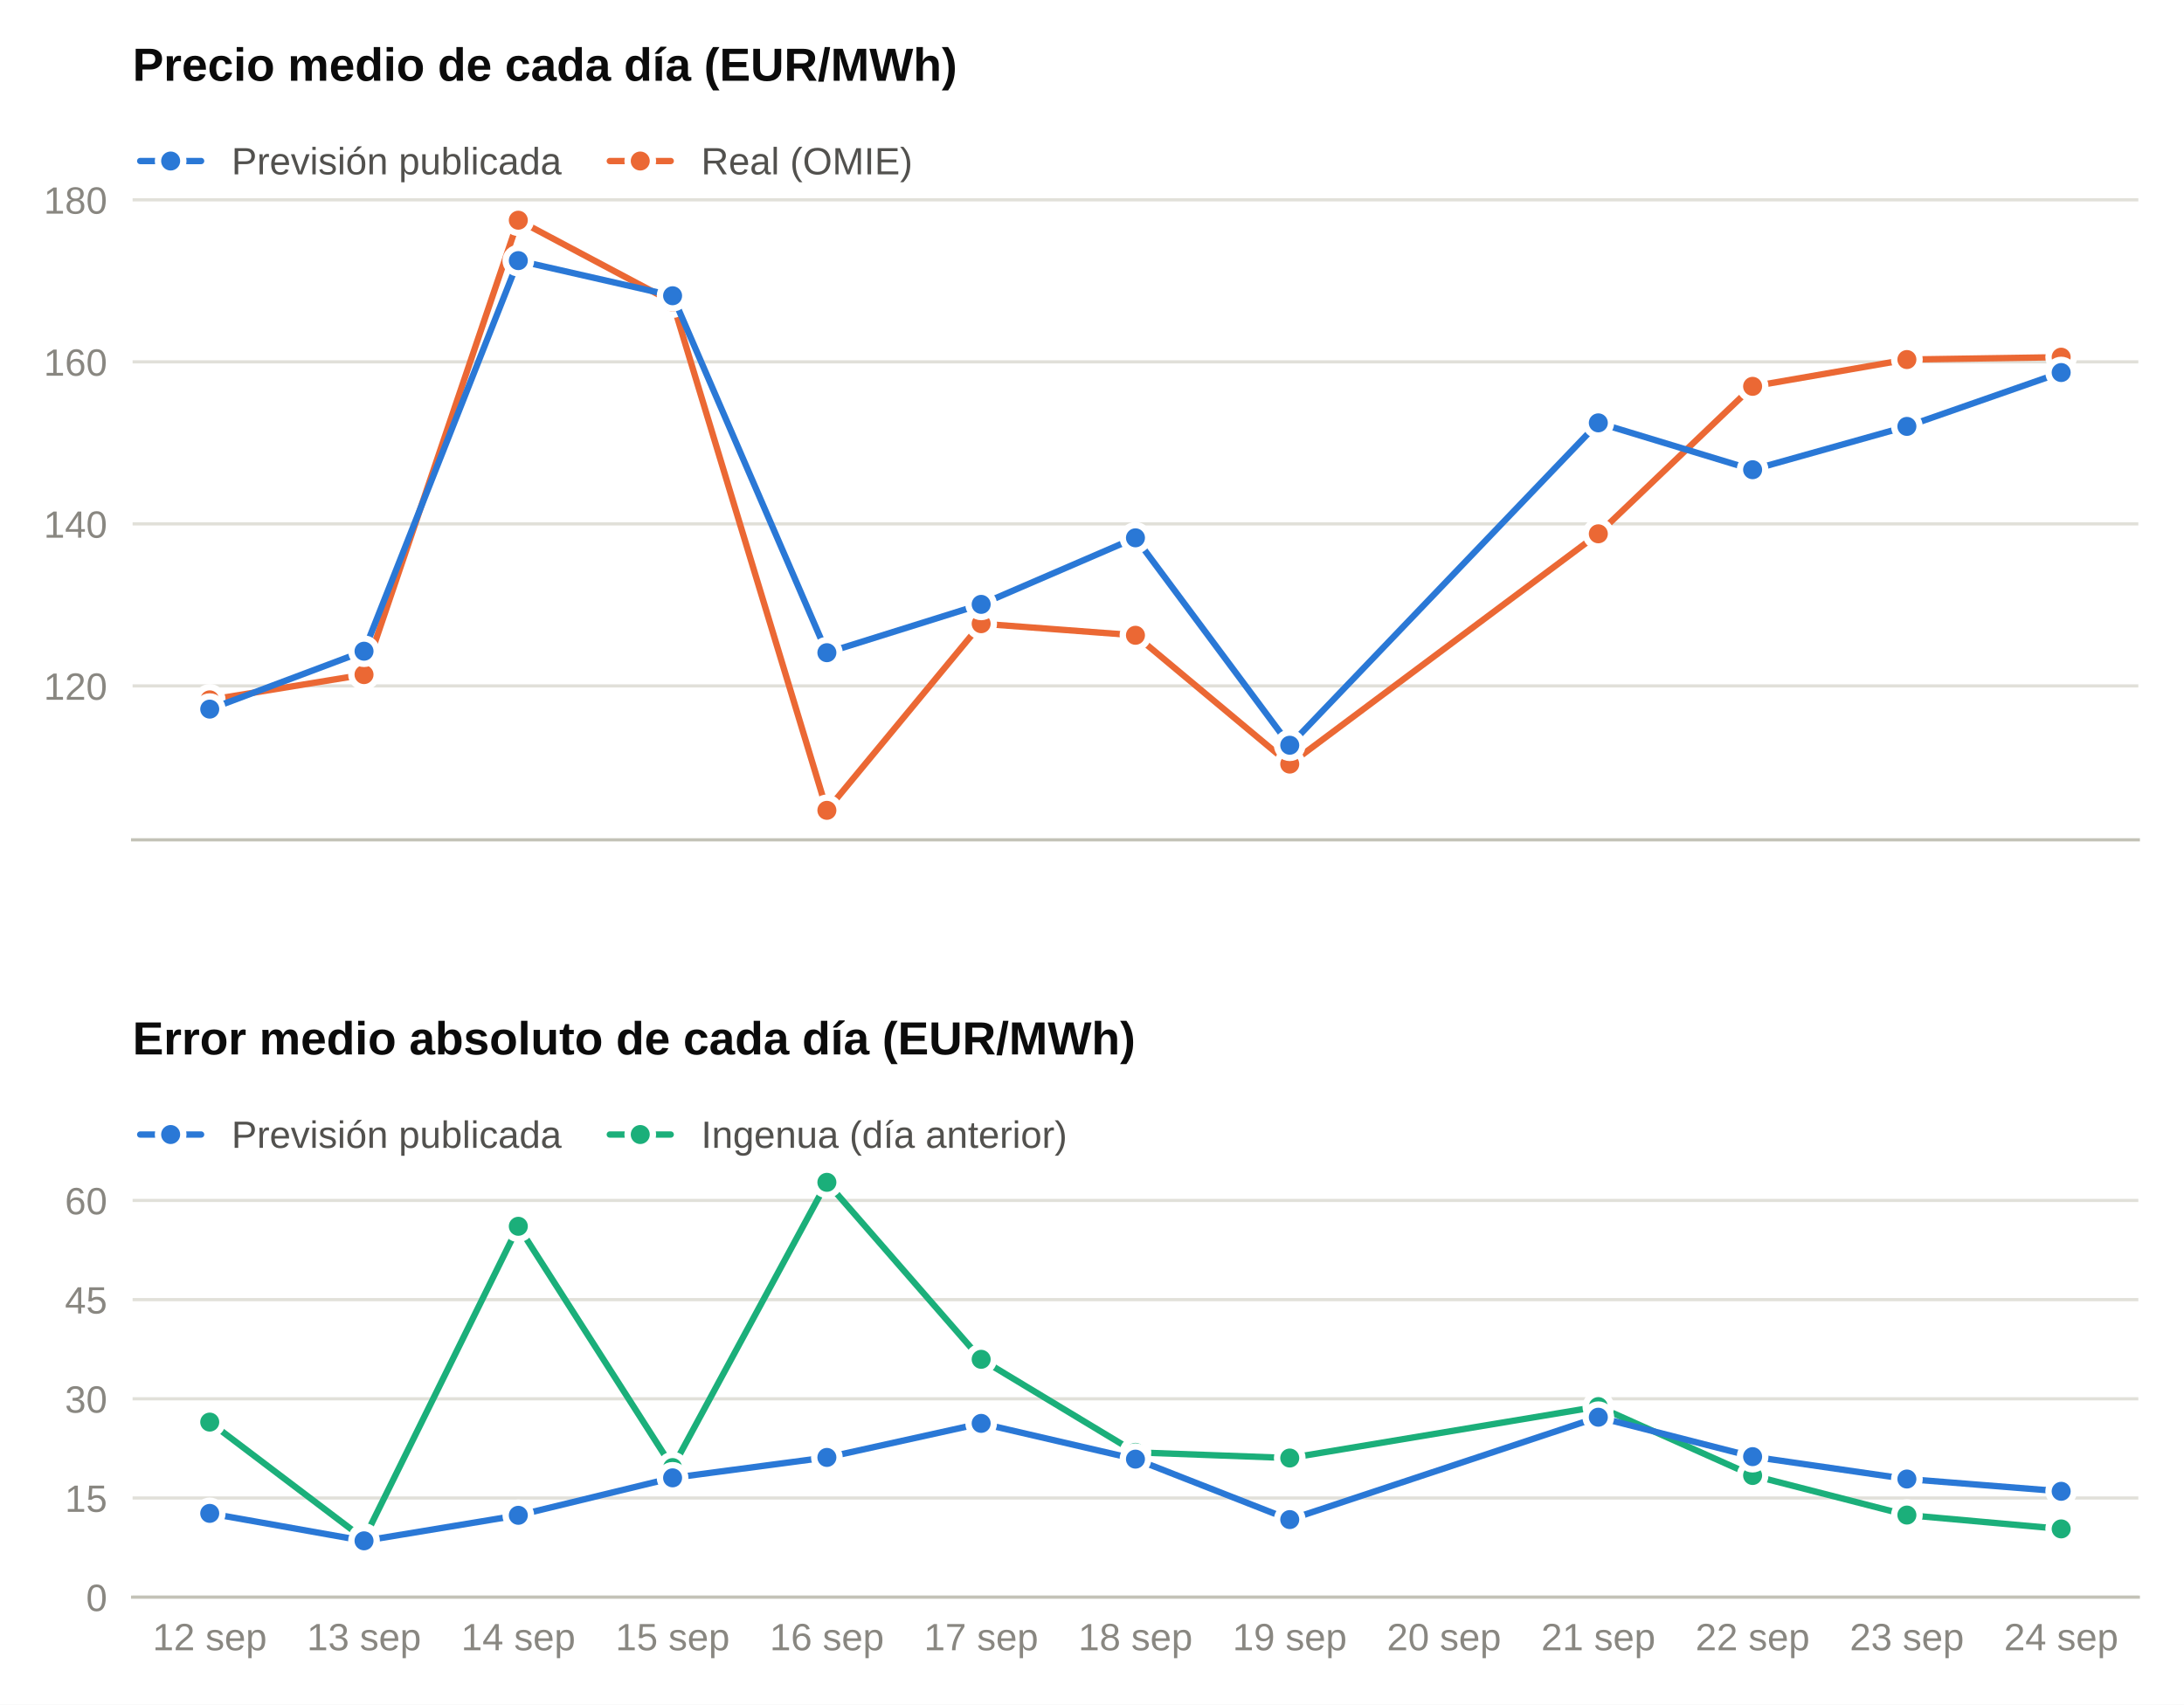
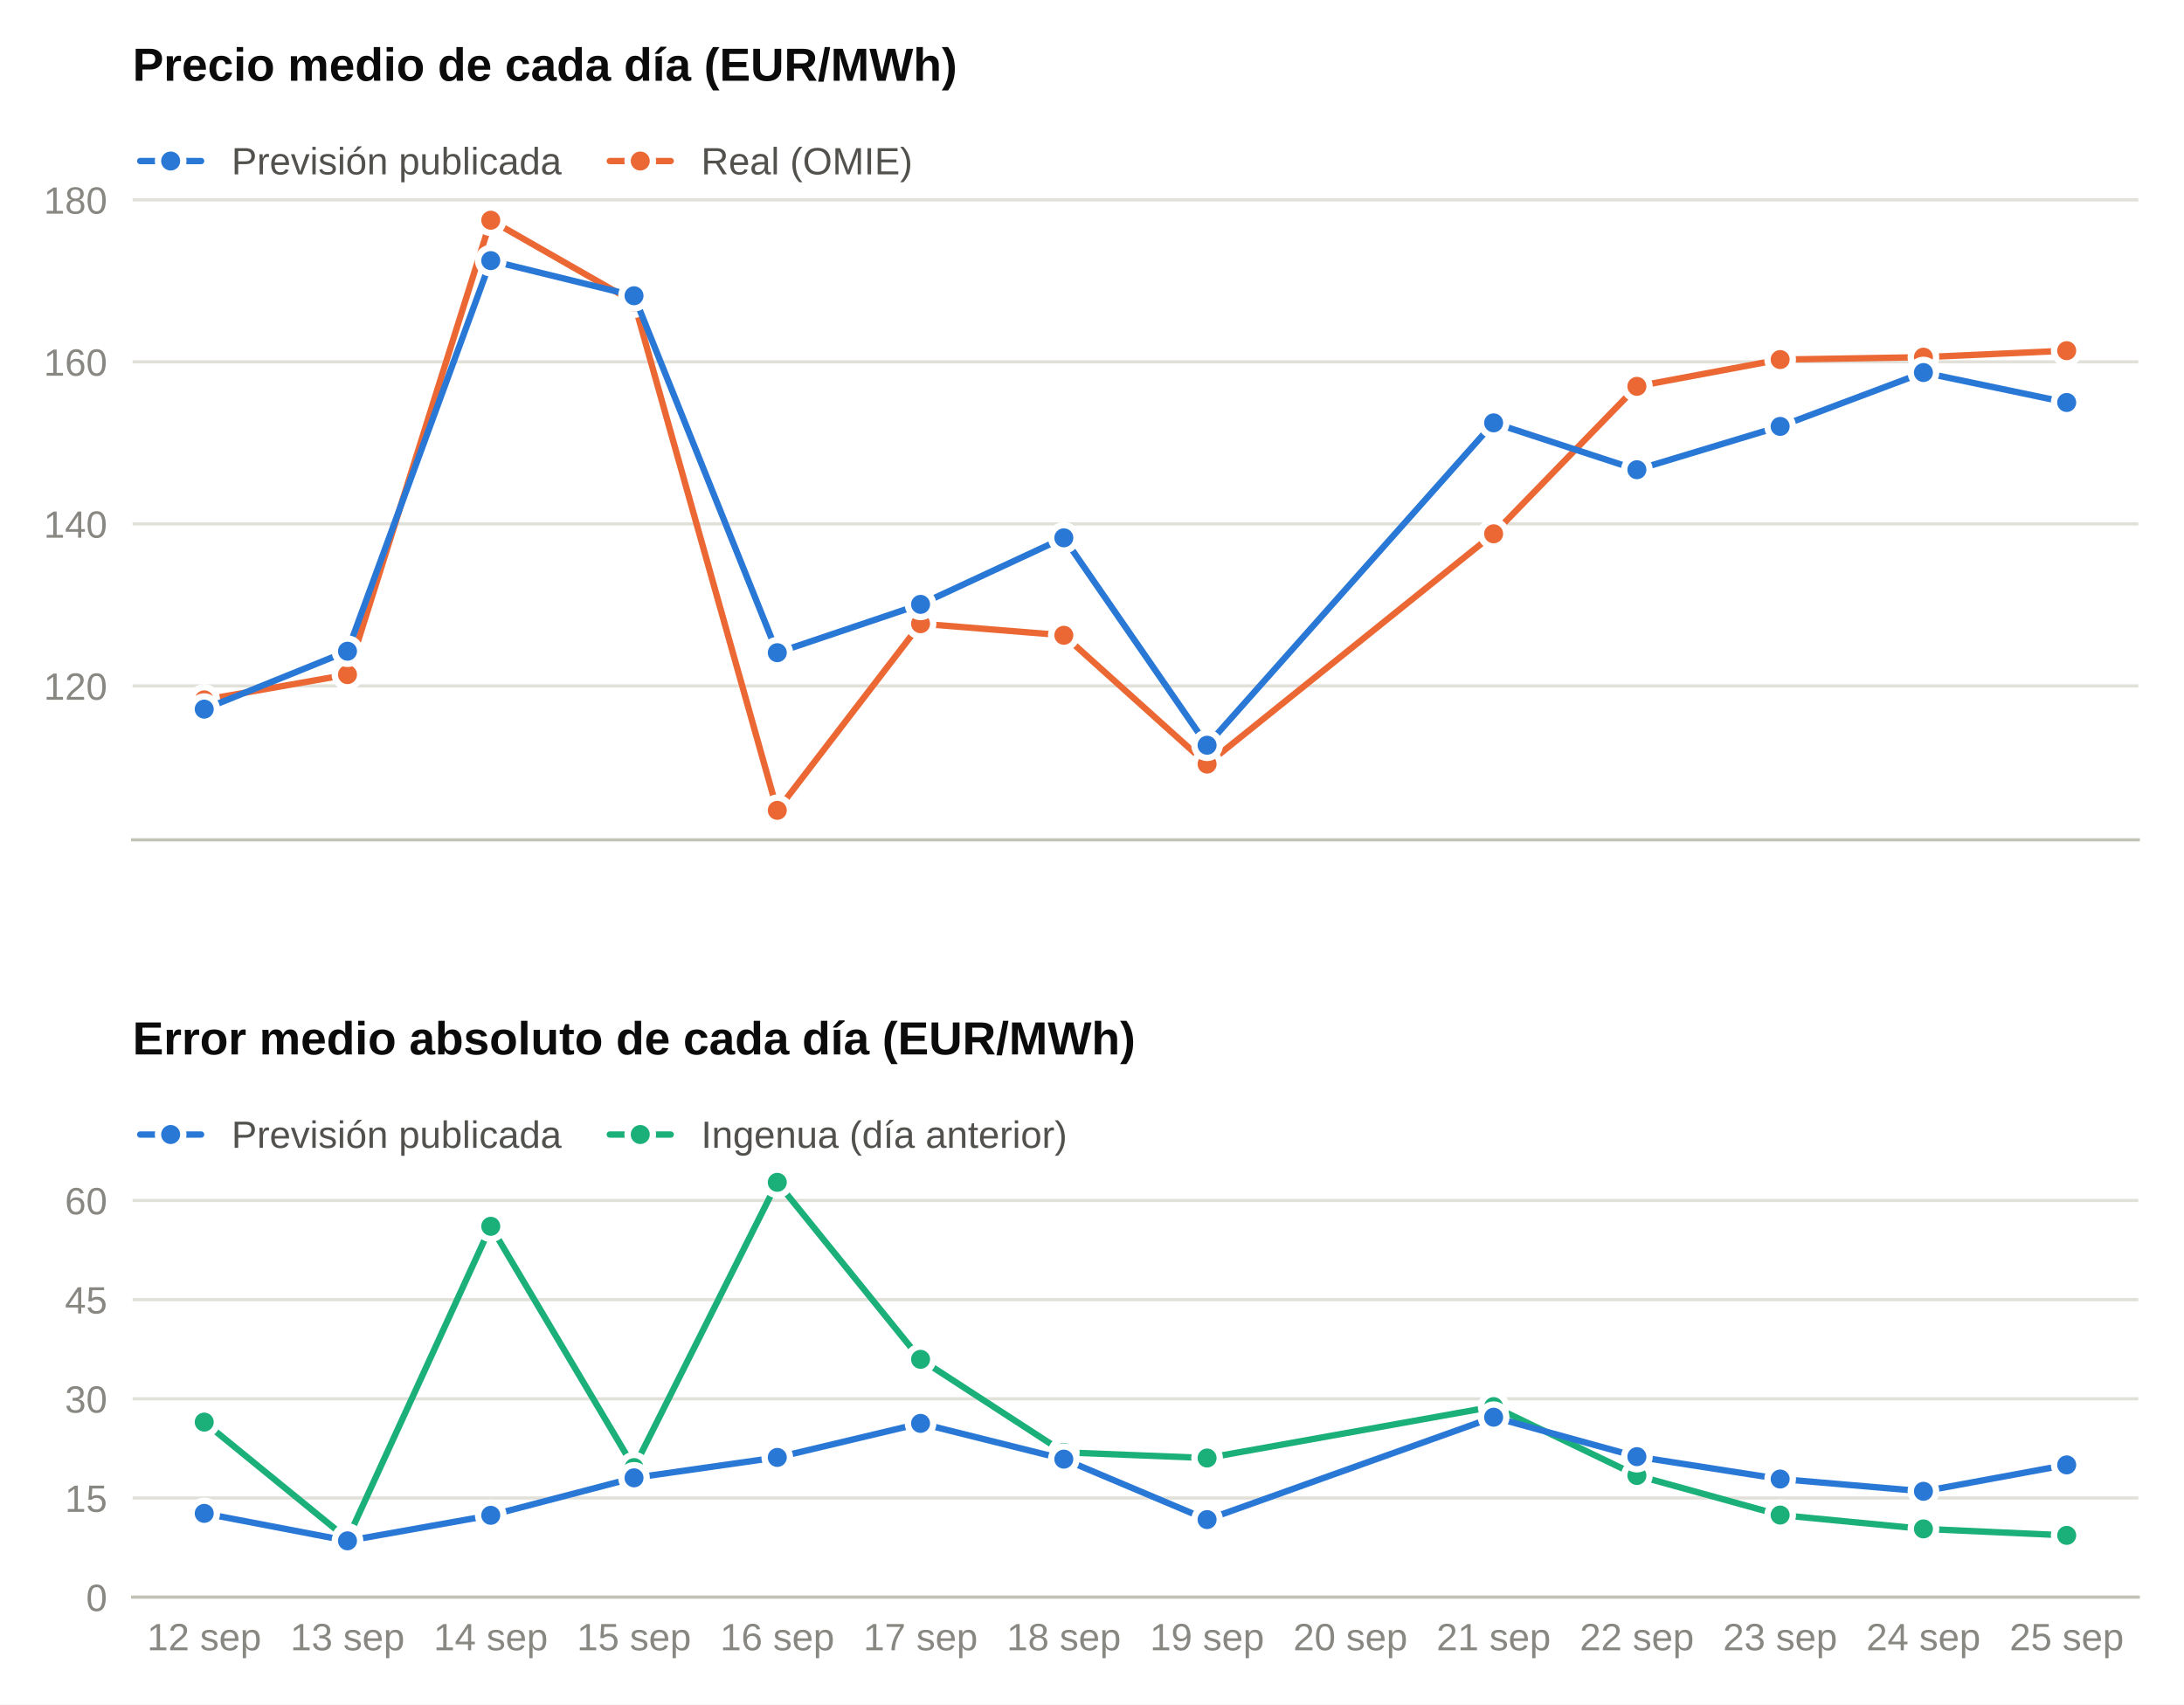
<svg xmlns="http://www.w3.org/2000/svg" xmlns:xlink="http://www.w3.org/1999/xlink" width="516.455pt" height="403.166pt" viewBox="0 0 516.455 403.166" version="1.1">
  <defs>
    <style type="text/css">*{stroke-linejoin: round; stroke-linecap: butt}</style>
  </defs>
  <g id="figure_1">
    <g id="patch_1">
      <path d="M 0 403.166  L 516.455 403.166  L 516.455 0  L 0 0  z " style="fill: #ffffff" />
    </g>
    <g id="axes_1">
      <g id="patch_2">
        <path d="M 31.355 198.629  L 505.655 198.629  L 505.655 45.103  L 31.355 45.103  z " style="fill: #ffffff" />
      </g>
      <g id="matplotlib.axis_1">
        <g id="xtick_1">
          <g id="line2d_1" />
        </g>
        <g id="xtick_2">
          <g id="line2d_2" />
        </g>
        <g id="xtick_3">
          <g id="line2d_3" />
        </g>
        <g id="xtick_4">
          <g id="line2d_4" />
        </g>
        <g id="xtick_5">
          <g id="line2d_5" />
        </g>
        <g id="xtick_6">
          <g id="line2d_6" />
        </g>
        <g id="xtick_7">
          <g id="line2d_7" />
        </g>
        <g id="xtick_8">
          <g id="line2d_8" />
        </g>
        <g id="xtick_9">
          <g id="line2d_9" />
        </g>
        <g id="xtick_10">
          <g id="line2d_10" />
        </g>
        <g id="xtick_11">
          <g id="line2d_11" />
        </g>
        <g id="xtick_12">
          <g id="line2d_12" />
        </g>
        <g id="xtick_13">
          <g id="line2d_13" />
        </g>
+         <g id="xtick_14">
+           <g id="line2d_14" />
+         </g>
      </g>
      <g id="matplotlib.axis_2">
        <g id="ytick_1">
-           <g id="line2d_14">
+           <g id="line2d_15">
            <path d="M 31.355 162.22  L 505.655 162.22  " clip-path="url(#pcca6787718)" style="fill: none; stroke: #e1e0d9; stroke-width: 0.75; stroke-linecap: square" />
          </g>
-           <g id="line2d_15" />
+           <g id="line2d_16" />
          <g id="text_1">
            <text style="font-size: 9px; font-family: 'Segoe UI', 'Helvetica Neue', 'Arial', 'DejaVu Sans', sans-serif; text-anchor: end; fill: #898781" x="25.355" y="165.496" transform="rotate(-0 25.35469 165.4962)">120</text>
          </g>
        </g>
        <g id="ytick_2">
-           <g id="line2d_16">
+           <g id="line2d_17">
            <path d="M 31.355 123.899  L 505.655 123.899  " clip-path="url(#pcca6787718)" style="fill: none; stroke: #e1e0d9; stroke-width: 0.75; stroke-linecap: square" />
          </g>
-           <g id="line2d_17" />
+           <g id="line2d_18" />
          <g id="text_2">
            <text style="font-size: 9px; font-family: 'Segoe UI', 'Helvetica Neue', 'Arial', 'DejaVu Sans', sans-serif; text-anchor: end; fill: #898781" x="25.355" y="127.176" transform="rotate(-0 25.35469 127.1756)">140</text>
          </g>
        </g>
        <g id="ytick_3">
-           <g id="line2d_18">
+           <g id="line2d_19">
            <path d="M 31.355 85.579  L 505.655 85.579  " clip-path="url(#pcca6787718)" style="fill: none; stroke: #e1e0d9; stroke-width: 0.75; stroke-linecap: square" />
          </g>
-           <g id="line2d_19" />
+           <g id="line2d_20" />
          <g id="text_3">
            <text style="font-size: 9px; font-family: 'Segoe UI', 'Helvetica Neue', 'Arial', 'DejaVu Sans', sans-serif; text-anchor: end; fill: #898781" x="25.355" y="88.855" transform="rotate(-0 25.35469 88.85491)">160</text>
          </g>
        </g>
        <g id="ytick_4">
-           <g id="line2d_20">
+           <g id="line2d_21">
            <path d="M 31.355 47.258  L 505.655 47.258  " clip-path="url(#pcca6787718)" style="fill: none; stroke: #e1e0d9; stroke-width: 0.75; stroke-linecap: square" />
          </g>
-           <g id="line2d_21" />
+           <g id="line2d_22" />
          <g id="text_4">
            <text style="font-size: 9px; font-family: 'Segoe UI', 'Helvetica Neue', 'Arial', 'DejaVu Sans', sans-serif; text-anchor: end; fill: #898781" x="25.355" y="50.534" transform="rotate(-0 25.35469 50.53425)">180</text>
          </g>
        </g>
      </g>
-       <g id="line2d_22">
-         <path d="M 49.597 165.52  L 86.082 159.552  L 122.566 52.082  L 159.051 71.443  L 195.535 191.651  L 232.02 147.512  L 268.505 150.251  L 304.989 180.716  L 377.959 126.25  L 414.443 91.373  L 450.928 85.035  L 487.412 84.476  " clip-path="url(#pcca6787718)" style="fill: none; stroke: #eb6834; stroke-width: 1.5; stroke-linecap: round" />
+       <g id="line2d_23">
+         <path d="M 48.294 165.52  L 82.173 159.552  L 116.051 52.082  L 149.93 71.443  L 183.808 191.651  L 217.687 147.512  L 251.565 150.251  L 285.444 180.716  L 353.201 126.25  L 387.08 91.373  L 420.958 85.035  L 454.837 84.476  L 488.715 82.939  " clip-path="url(#pcca6787718)" style="fill: none; stroke: #eb6834; stroke-width: 1.5; stroke-linecap: round" />
        <defs>
          <path id="m348eba89e2" d="M 0 3  C 0.796 3 1.559 2.684 2.121 2.121  C 2.684 1.559 3 0.796 3 0  C 3 -0.796 2.684 -1.559 2.121 -2.121  C 1.559 -2.684 0.796 -3 0 -3  C -0.796 -3 -1.559 -2.684 -2.121 -2.121  C -2.684 -1.559 -3 -0.796 -3 0  C -3 0.796 -2.684 1.559 -2.121 2.121  C -1.559 2.684 -0.796 3 0 3  z " style="stroke: #ffffff; stroke-width: 1.5" />
        </defs>
        <g clip-path="url(#pcca6787718)">
-           <use xlink:href="#m348eba89e2" x="49.597" y="165.52" style="fill: #eb6834; stroke: #ffffff; stroke-width: 1.5" />
-           <use xlink:href="#m348eba89e2" x="86.082" y="159.552" style="fill: #eb6834; stroke: #ffffff; stroke-width: 1.5" />
-           <use xlink:href="#m348eba89e2" x="122.566" y="52.082" style="fill: #eb6834; stroke: #ffffff; stroke-width: 1.5" />
-           <use xlink:href="#m348eba89e2" x="159.051" y="71.443" style="fill: #eb6834; stroke: #ffffff; stroke-width: 1.5" />
-           <use xlink:href="#m348eba89e2" x="195.535" y="191.651" style="fill: #eb6834; stroke: #ffffff; stroke-width: 1.5" />
-           <use xlink:href="#m348eba89e2" x="232.02" y="147.512" style="fill: #eb6834; stroke: #ffffff; stroke-width: 1.5" />
-           <use xlink:href="#m348eba89e2" x="268.505" y="150.251" style="fill: #eb6834; stroke: #ffffff; stroke-width: 1.5" />
-           <use xlink:href="#m348eba89e2" x="304.989" y="180.716" style="fill: #eb6834; stroke: #ffffff; stroke-width: 1.5" />
-           <use xlink:href="#m348eba89e2" x="377.959" y="126.25" style="fill: #eb6834; stroke: #ffffff; stroke-width: 1.5" />
-           <use xlink:href="#m348eba89e2" x="414.443" y="91.373" style="fill: #eb6834; stroke: #ffffff; stroke-width: 1.5" />
-           <use xlink:href="#m348eba89e2" x="450.928" y="85.035" style="fill: #eb6834; stroke: #ffffff; stroke-width: 1.5" />
-           <use xlink:href="#m348eba89e2" x="487.412" y="84.476" style="fill: #eb6834; stroke: #ffffff; stroke-width: 1.5" />
+           <use xlink:href="#m348eba89e2" x="48.294" y="165.52" style="fill: #eb6834; stroke: #ffffff; stroke-width: 1.5" />
+           <use xlink:href="#m348eba89e2" x="82.173" y="159.552" style="fill: #eb6834; stroke: #ffffff; stroke-width: 1.5" />
+           <use xlink:href="#m348eba89e2" x="116.051" y="52.082" style="fill: #eb6834; stroke: #ffffff; stroke-width: 1.5" />
+           <use xlink:href="#m348eba89e2" x="149.93" y="71.443" style="fill: #eb6834; stroke: #ffffff; stroke-width: 1.5" />
+           <use xlink:href="#m348eba89e2" x="183.808" y="191.651" style="fill: #eb6834; stroke: #ffffff; stroke-width: 1.5" />
+           <use xlink:href="#m348eba89e2" x="217.687" y="147.512" style="fill: #eb6834; stroke: #ffffff; stroke-width: 1.5" />
+           <use xlink:href="#m348eba89e2" x="251.565" y="150.251" style="fill: #eb6834; stroke: #ffffff; stroke-width: 1.5" />
+           <use xlink:href="#m348eba89e2" x="285.444" y="180.716" style="fill: #eb6834; stroke: #ffffff; stroke-width: 1.5" />
+           <use xlink:href="#m348eba89e2" x="353.201" y="126.25" style="fill: #eb6834; stroke: #ffffff; stroke-width: 1.5" />
+           <use xlink:href="#m348eba89e2" x="387.08" y="91.373" style="fill: #eb6834; stroke: #ffffff; stroke-width: 1.5" />
+           <use xlink:href="#m348eba89e2" x="420.958" y="85.035" style="fill: #eb6834; stroke: #ffffff; stroke-width: 1.5" />
+           <use xlink:href="#m348eba89e2" x="454.837" y="84.476" style="fill: #eb6834; stroke: #ffffff; stroke-width: 1.5" />
+           <use xlink:href="#m348eba89e2" x="488.715" y="82.939" style="fill: #eb6834; stroke: #ffffff; stroke-width: 1.5" />
        </g>
      </g>
      <g id="patch_3">
        <path d="M 31.355 198.629  L 505.655 198.629  " style="fill: none; stroke: #c3c2b7; stroke-width: 0.75; stroke-linejoin: miter; stroke-linecap: square" />
      </g>
-       <g id="line2d_23">
-         <path d="M 49.597 167.715  L 86.082 154.018  L 122.566 61.638  L 159.051 69.946  L 195.535 154.368  L 232.02 142.94  L 268.505 127.2  L 304.989 176.254  L 377.959 100.008  L 414.443 111.093  L 450.928 100.847  L 487.412 88.108  " clip-path="url(#pcca6787718)" style="fill: none; stroke: #2a78d6; stroke-width: 1.5; stroke-linecap: round" />
+       <g id="line2d_24">
+         <path d="M 48.294 167.715  L 82.173 154.018  L 116.051 61.638  L 149.93 69.946  L 183.808 154.368  L 217.687 142.94  L 251.565 127.2  L 285.444 176.254  L 353.201 100.008  L 387.08 111.093  L 420.958 100.847  L 454.837 88.108  L 488.715 95.195  " clip-path="url(#pcca6787718)" style="fill: none; stroke: #2a78d6; stroke-width: 1.5; stroke-linecap: round" />
        <defs>
          <path id="m79700483b9" d="M 0 3  C 0.796 3 1.559 2.684 2.121 2.121  C 2.684 1.559 3 0.796 3 0  C 3 -0.796 2.684 -1.559 2.121 -2.121  C 1.559 -2.684 0.796 -3 0 -3  C -0.796 -3 -1.559 -2.684 -2.121 -2.121  C -2.684 -1.559 -3 -0.796 -3 0  C -3 0.796 -2.684 1.559 -2.121 2.121  C -1.559 2.684 -0.796 3 0 3  z " style="stroke: #ffffff; stroke-width: 1.5" />
        </defs>
        <g clip-path="url(#pcca6787718)">
-           <use xlink:href="#m79700483b9" x="49.597" y="167.715" style="fill: #2a78d6; stroke: #ffffff; stroke-width: 1.5" />
-           <use xlink:href="#m79700483b9" x="86.082" y="154.018" style="fill: #2a78d6; stroke: #ffffff; stroke-width: 1.5" />
-           <use xlink:href="#m79700483b9" x="122.566" y="61.638" style="fill: #2a78d6; stroke: #ffffff; stroke-width: 1.5" />
-           <use xlink:href="#m79700483b9" x="159.051" y="69.946" style="fill: #2a78d6; stroke: #ffffff; stroke-width: 1.5" />
-           <use xlink:href="#m79700483b9" x="195.535" y="154.368" style="fill: #2a78d6; stroke: #ffffff; stroke-width: 1.5" />
-           <use xlink:href="#m79700483b9" x="232.02" y="142.94" style="fill: #2a78d6; stroke: #ffffff; stroke-width: 1.5" />
-           <use xlink:href="#m79700483b9" x="268.505" y="127.2" style="fill: #2a78d6; stroke: #ffffff; stroke-width: 1.5" />
-           <use xlink:href="#m79700483b9" x="304.989" y="176.254" style="fill: #2a78d6; stroke: #ffffff; stroke-width: 1.5" />
-           <use xlink:href="#m79700483b9" x="377.959" y="100.008" style="fill: #2a78d6; stroke: #ffffff; stroke-width: 1.5" />
-           <use xlink:href="#m79700483b9" x="414.443" y="111.093" style="fill: #2a78d6; stroke: #ffffff; stroke-width: 1.5" />
-           <use xlink:href="#m79700483b9" x="450.928" y="100.847" style="fill: #2a78d6; stroke: #ffffff; stroke-width: 1.5" />
-           <use xlink:href="#m79700483b9" x="487.412" y="88.108" style="fill: #2a78d6; stroke: #ffffff; stroke-width: 1.5" />
+           <use xlink:href="#m79700483b9" x="48.294" y="167.715" style="fill: #2a78d6; stroke: #ffffff; stroke-width: 1.5" />
+           <use xlink:href="#m79700483b9" x="82.173" y="154.018" style="fill: #2a78d6; stroke: #ffffff; stroke-width: 1.5" />
+           <use xlink:href="#m79700483b9" x="116.051" y="61.638" style="fill: #2a78d6; stroke: #ffffff; stroke-width: 1.5" />
+           <use xlink:href="#m79700483b9" x="149.93" y="69.946" style="fill: #2a78d6; stroke: #ffffff; stroke-width: 1.5" />
+           <use xlink:href="#m79700483b9" x="183.808" y="154.368" style="fill: #2a78d6; stroke: #ffffff; stroke-width: 1.5" />
+           <use xlink:href="#m79700483b9" x="217.687" y="142.94" style="fill: #2a78d6; stroke: #ffffff; stroke-width: 1.5" />
+           <use xlink:href="#m79700483b9" x="251.565" y="127.2" style="fill: #2a78d6; stroke: #ffffff; stroke-width: 1.5" />
+           <use xlink:href="#m79700483b9" x="285.444" y="176.254" style="fill: #2a78d6; stroke: #ffffff; stroke-width: 1.5" />
+           <use xlink:href="#m79700483b9" x="353.201" y="100.008" style="fill: #2a78d6; stroke: #ffffff; stroke-width: 1.5" />
+           <use xlink:href="#m79700483b9" x="387.08" y="111.093" style="fill: #2a78d6; stroke: #ffffff; stroke-width: 1.5" />
+           <use xlink:href="#m79700483b9" x="420.958" y="100.847" style="fill: #2a78d6; stroke: #ffffff; stroke-width: 1.5" />
+           <use xlink:href="#m79700483b9" x="454.837" y="88.108" style="fill: #2a78d6; stroke: #ffffff; stroke-width: 1.5" />
+           <use xlink:href="#m79700483b9" x="488.715" y="95.195" style="fill: #2a78d6; stroke: #ffffff; stroke-width: 1.5" />
        </g>
      </g>
      <g id="text_5">
        <text style="font-weight: 600; font-size: 11px; font-family: 'Segoe UI', 'Helvetica Neue', 'Arial', 'DejaVu Sans', sans-serif; text-anchor: start; fill: #0b0b0b" x="31.355" y="19.103" transform="rotate(-0 31.35469 19.10328)">Precio medio de cada día (EUR/MWh)</text>
      </g>
      <g id="legend_1">
-         <g id="line2d_24">
+         <g id="line2d_25">
          <path d="M 33.155 38.083  L 40.355 38.083  L 47.555 38.083  " style="fill: none; stroke: #2a78d6; stroke-width: 1.5; stroke-linecap: round" />
          <g>
            <use xlink:href="#m79700483b9" x="40.355" y="38.083" style="fill: #2a78d6; stroke: #ffffff; stroke-width: 1.5" />
          </g>
        </g>
        <g id="text_6">
          <text style="font-size: 9px; font-family: 'Segoe UI', 'Helvetica Neue', 'Arial', 'DejaVu Sans', sans-serif; text-anchor: start; fill: #52514e" x="54.755" y="41.233" transform="rotate(-0 54.75469 41.23328)">Previsión publicada</text>
        </g>
-         <g id="line2d_25">
+         <g id="line2d_26">
          <path d="M 144.203 38.083  L 151.403 38.083  L 158.603 38.083  " style="fill: none; stroke: #eb6834; stroke-width: 1.5; stroke-linecap: round" />
          <g>
            <use xlink:href="#m348eba89e2" x="151.403" y="38.083" style="fill: #eb6834; stroke: #ffffff; stroke-width: 1.5" />
          </g>
        </g>
        <g id="text_7">
          <text style="font-size: 9px; font-family: 'Segoe UI', 'Helvetica Neue', 'Arial', 'DejaVu Sans', sans-serif; text-anchor: start; fill: #52514e" x="165.803" y="41.233" transform="rotate(-0 165.8034 41.23328)">Real (OMIE)</text>
        </g>
      </g>
    </g>
    <g id="axes_2">
      <g id="patch_4">
        <path d="M 31.355 377.743  L 505.655 377.743  L 505.655 275.393  L 31.355 275.393  z " style="fill: #ffffff" />
      </g>
      <g id="matplotlib.axis_3">
-         <g id="xtick_14">
-           <g id="line2d_26" />
-           <g id="text_8">
-             <text style="font-size: 9px; font-family: 'Segoe UI', 'Helvetica Neue', 'Arial', 'DejaVu Sans', sans-serif; text-anchor: middle; fill: #898781" x="49.597" y="390.296" transform="rotate(-0 49.59699 390.2955)">12 sep</text>
-           </g>
-         </g>
        <g id="xtick_15">
          <g id="line2d_27" />
-           <g id="text_9">
-             <text style="font-size: 9px; font-family: 'Segoe UI', 'Helvetica Neue', 'Arial', 'DejaVu Sans', sans-serif; text-anchor: middle; fill: #898781" x="86.082" y="390.296" transform="rotate(-0 86.08161 390.2955)">13 sep</text>
+           <g id="text_8">
+             <text style="font-size: 9px; font-family: 'Segoe UI', 'Helvetica Neue', 'Arial', 'DejaVu Sans', sans-serif; text-anchor: middle; fill: #898781" x="48.294" y="390.296" transform="rotate(-0 48.29397 390.2955)">12 sep</text>
          </g>
        </g>
        <g id="xtick_16">
          <g id="line2d_28" />
-           <g id="text_10">
-             <text style="font-size: 9px; font-family: 'Segoe UI', 'Helvetica Neue', 'Arial', 'DejaVu Sans', sans-serif; text-anchor: middle; fill: #898781" x="122.566" y="390.296" transform="rotate(-0 122.5662 390.2955)">14 sep</text>
+           <g id="text_9">
+             <text style="font-size: 9px; font-family: 'Segoe UI', 'Helvetica Neue', 'Arial', 'DejaVu Sans', sans-serif; text-anchor: middle; fill: #898781" x="82.173" y="390.296" transform="rotate(-0 82.17254 390.2955)">13 sep</text>
          </g>
        </g>
        <g id="xtick_17">
          <g id="line2d_29" />
-           <g id="text_11">
-             <text style="font-size: 9px; font-family: 'Segoe UI', 'Helvetica Neue', 'Arial', 'DejaVu Sans', sans-serif; text-anchor: middle; fill: #898781" x="159.051" y="390.296" transform="rotate(-0 159.0508 390.2955)">15 sep</text>
+           <g id="text_10">
+             <text style="font-size: 9px; font-family: 'Segoe UI', 'Helvetica Neue', 'Arial', 'DejaVu Sans', sans-serif; text-anchor: middle; fill: #898781" x="116.051" y="390.296" transform="rotate(-0 116.0511 390.2955)">14 sep</text>
          </g>
        </g>
        <g id="xtick_18">
          <g id="line2d_30" />
-           <g id="text_12">
-             <text style="font-size: 9px; font-family: 'Segoe UI', 'Helvetica Neue', 'Arial', 'DejaVu Sans', sans-serif; text-anchor: middle; fill: #898781" x="195.535" y="390.296" transform="rotate(-0 195.5355 390.2955)">16 sep</text>
+           <g id="text_11">
+             <text style="font-size: 9px; font-family: 'Segoe UI', 'Helvetica Neue', 'Arial', 'DejaVu Sans', sans-serif; text-anchor: middle; fill: #898781" x="149.93" y="390.296" transform="rotate(-0 149.9297 390.2955)">15 sep</text>
          </g>
        </g>
        <g id="xtick_19">
          <g id="line2d_31" />
-           <g id="text_13">
-             <text style="font-size: 9px; font-family: 'Segoe UI', 'Helvetica Neue', 'Arial', 'DejaVu Sans', sans-serif; text-anchor: middle; fill: #898781" x="232.02" y="390.296" transform="rotate(-0 232.0201 390.2955)">17 sep</text>
+           <g id="text_12">
+             <text style="font-size: 9px; font-family: 'Segoe UI', 'Helvetica Neue', 'Arial', 'DejaVu Sans', sans-serif; text-anchor: middle; fill: #898781" x="183.808" y="390.296" transform="rotate(-0 183.8083 390.2955)">16 sep</text>
          </g>
        </g>
        <g id="xtick_20">
          <g id="line2d_32" />
-           <g id="text_14">
-             <text style="font-size: 9px; font-family: 'Segoe UI', 'Helvetica Neue', 'Arial', 'DejaVu Sans', sans-serif; text-anchor: middle; fill: #898781" x="268.505" y="390.296" transform="rotate(-0 268.5047 390.2955)">18 sep</text>
+           <g id="text_13">
+             <text style="font-size: 9px; font-family: 'Segoe UI', 'Helvetica Neue', 'Arial', 'DejaVu Sans', sans-serif; text-anchor: middle; fill: #898781" x="217.687" y="390.296" transform="rotate(-0 217.6868 390.2955)">17 sep</text>
          </g>
        </g>
        <g id="xtick_21">
          <g id="line2d_33" />
-           <g id="text_15">
-             <text style="font-size: 9px; font-family: 'Segoe UI', 'Helvetica Neue', 'Arial', 'DejaVu Sans', sans-serif; text-anchor: middle; fill: #898781" x="304.989" y="390.296" transform="rotate(-0 304.9893 390.2955)">19 sep</text>
+           <g id="text_14">
+             <text style="font-size: 9px; font-family: 'Segoe UI', 'Helvetica Neue', 'Arial', 'DejaVu Sans', sans-serif; text-anchor: middle; fill: #898781" x="251.565" y="390.296" transform="rotate(-0 251.5654 390.2955)">18 sep</text>
          </g>
        </g>
        <g id="xtick_22">
          <g id="line2d_34" />
-           <g id="text_16">
-             <text style="font-size: 9px; font-family: 'Segoe UI', 'Helvetica Neue', 'Arial', 'DejaVu Sans', sans-serif; text-anchor: middle; fill: #898781" x="341.474" y="390.296" transform="rotate(-0 341.4739 390.2955)">20 sep</text>
+           <g id="text_15">
+             <text style="font-size: 9px; font-family: 'Segoe UI', 'Helvetica Neue', 'Arial', 'DejaVu Sans', sans-serif; text-anchor: middle; fill: #898781" x="285.444" y="390.296" transform="rotate(-0 285.444 390.2955)">19 sep</text>
          </g>
        </g>
        <g id="xtick_23">
          <g id="line2d_35" />
-           <g id="text_17">
-             <text style="font-size: 9px; font-family: 'Segoe UI', 'Helvetica Neue', 'Arial', 'DejaVu Sans', sans-serif; text-anchor: middle; fill: #898781" x="377.959" y="390.296" transform="rotate(-0 377.9585 390.2955)">21 sep</text>
+           <g id="text_16">
+             <text style="font-size: 9px; font-family: 'Segoe UI', 'Helvetica Neue', 'Arial', 'DejaVu Sans', sans-serif; text-anchor: middle; fill: #898781" x="319.323" y="390.296" transform="rotate(-0 319.3225 390.2955)">20 sep</text>
          </g>
        </g>
        <g id="xtick_24">
          <g id="line2d_36" />
-           <g id="text_18">
-             <text style="font-size: 9px; font-family: 'Segoe UI', 'Helvetica Neue', 'Arial', 'DejaVu Sans', sans-serif; text-anchor: middle; fill: #898781" x="414.443" y="390.296" transform="rotate(-0 414.4431 390.2955)">22 sep</text>
+           <g id="text_17">
+             <text style="font-size: 9px; font-family: 'Segoe UI', 'Helvetica Neue', 'Arial', 'DejaVu Sans', sans-serif; text-anchor: middle; fill: #898781" x="353.201" y="390.296" transform="rotate(-0 353.2011 390.2955)">21 sep</text>
          </g>
        </g>
        <g id="xtick_25">
          <g id="line2d_37" />
-           <g id="text_19">
-             <text style="font-size: 9px; font-family: 'Segoe UI', 'Helvetica Neue', 'Arial', 'DejaVu Sans', sans-serif; text-anchor: middle; fill: #898781" x="450.928" y="390.296" transform="rotate(-0 450.9278 390.2955)">23 sep</text>
+           <g id="text_18">
+             <text style="font-size: 9px; font-family: 'Segoe UI', 'Helvetica Neue', 'Arial', 'DejaVu Sans', sans-serif; text-anchor: middle; fill: #898781" x="387.08" y="390.296" transform="rotate(-0 387.0797 390.2955)">22 sep</text>
          </g>
        </g>
        <g id="xtick_26">
          <g id="line2d_38" />
+           <g id="text_19">
+             <text style="font-size: 9px; font-family: 'Segoe UI', 'Helvetica Neue', 'Arial', 'DejaVu Sans', sans-serif; text-anchor: middle; fill: #898781" x="420.958" y="390.296" transform="rotate(-0 420.9583 390.2955)">23 sep</text>
+           </g>
+         </g>
+         <g id="xtick_27">
+           <g id="line2d_39" />
          <g id="text_20">
-             <text style="font-size: 9px; font-family: 'Segoe UI', 'Helvetica Neue', 'Arial', 'DejaVu Sans', sans-serif; text-anchor: middle; fill: #898781" x="487.412" y="390.296" transform="rotate(-0 487.4124 390.2955)">24 sep</text>
+             <text style="font-size: 9px; font-family: 'Segoe UI', 'Helvetica Neue', 'Arial', 'DejaVu Sans', sans-serif; text-anchor: middle; fill: #898781" x="454.837" y="390.296" transform="rotate(-0 454.8368 390.2955)">24 sep</text>
+           </g>
+         </g>
+         <g id="xtick_28">
+           <g id="line2d_40" />
+           <g id="text_21">
+             <text style="font-size: 9px; font-family: 'Segoe UI', 'Helvetica Neue', 'Arial', 'DejaVu Sans', sans-serif; text-anchor: middle; fill: #898781" x="488.715" y="390.296" transform="rotate(-0 488.7154 390.2955)">25 sep</text>
          </g>
        </g>
      </g>
      <g id="matplotlib.axis_4">
        <g id="ytick_5">
-           <g id="line2d_39">
+           <g id="line2d_41">
            <path d="M 31.355 377.743  L 505.655 377.743  " clip-path="url(#pa7844a86a4)" style="fill: none; stroke: #e1e0d9; stroke-width: 0.75; stroke-linecap: square" />
-           </g>
-           <g id="line2d_40" />
-           <g id="text_21">
-             <text style="font-size: 9px; font-family: 'Segoe UI', 'Helvetica Neue', 'Arial', 'DejaVu Sans', sans-serif; text-anchor: end; fill: #898781" x="25.355" y="381.019" transform="rotate(-0 25.35469 381.0194)">0</text>
-           </g>
-         </g>
-         <g id="ytick_6">
-           <g id="line2d_41">
-             <path d="M 31.355 354.286  L 505.655 354.286  " clip-path="url(#pa7844a86a4)" style="fill: none; stroke: #e1e0d9; stroke-width: 0.75; stroke-linecap: square" />
          </g>
          <g id="line2d_42" />
          <g id="text_22">
-             <text style="font-size: 9px; font-family: 'Segoe UI', 'Helvetica Neue', 'Arial', 'DejaVu Sans', sans-serif; text-anchor: end; fill: #898781" x="25.355" y="357.562" transform="rotate(-0 25.35469 357.562)">15</text>
-           </g>
-         </g>
-         <g id="ytick_7">
+             <text style="font-size: 9px; font-family: 'Segoe UI', 'Helvetica Neue', 'Arial', 'DejaVu Sans', sans-serif; text-anchor: end; fill: #898781" x="25.355" y="381.019" transform="rotate(-0 25.35469 381.0194)">0</text>
+           </g>
+         </g>
+         <g id="ytick_6">
          <g id="line2d_43">
-             <path d="M 31.355 330.828  L 505.655 330.828  " clip-path="url(#pa7844a86a4)" style="fill: none; stroke: #e1e0d9; stroke-width: 0.75; stroke-linecap: square" />
+             <path d="M 31.355 354.286  L 505.655 354.286  " clip-path="url(#pa7844a86a4)" style="fill: none; stroke: #e1e0d9; stroke-width: 0.75; stroke-linecap: square" />
          </g>
          <g id="line2d_44" />
          <g id="text_23">
-             <text style="font-size: 9px; font-family: 'Segoe UI', 'Helvetica Neue', 'Arial', 'DejaVu Sans', sans-serif; text-anchor: end; fill: #898781" x="25.355" y="334.105" transform="rotate(-0 25.35469 334.1046)">30</text>
-           </g>
-         </g>
-         <g id="ytick_8">
+             <text style="font-size: 9px; font-family: 'Segoe UI', 'Helvetica Neue', 'Arial', 'DejaVu Sans', sans-serif; text-anchor: end; fill: #898781" x="25.355" y="357.562" transform="rotate(-0 25.35469 357.562)">15</text>
+           </g>
+         </g>
+         <g id="ytick_7">
          <g id="line2d_45">
-             <path d="M 31.355 307.371  L 505.655 307.371  " clip-path="url(#pa7844a86a4)" style="fill: none; stroke: #e1e0d9; stroke-width: 0.75; stroke-linecap: square" />
+             <path d="M 31.355 330.828  L 505.655 330.828  " clip-path="url(#pa7844a86a4)" style="fill: none; stroke: #e1e0d9; stroke-width: 0.75; stroke-linecap: square" />
          </g>
          <g id="line2d_46" />
          <g id="text_24">
-             <text style="font-size: 9px; font-family: 'Segoe UI', 'Helvetica Neue', 'Arial', 'DejaVu Sans', sans-serif; text-anchor: end; fill: #898781" x="25.355" y="310.647" transform="rotate(-0 25.35469 310.6472)">45</text>
-           </g>
-         </g>
-         <g id="ytick_9">
+             <text style="font-size: 9px; font-family: 'Segoe UI', 'Helvetica Neue', 'Arial', 'DejaVu Sans', sans-serif; text-anchor: end; fill: #898781" x="25.355" y="334.105" transform="rotate(-0 25.35469 334.1046)">30</text>
+           </g>
+         </g>
+         <g id="ytick_8">
          <g id="line2d_47">
-             <path d="M 31.355 283.914  L 505.655 283.914  " clip-path="url(#pa7844a86a4)" style="fill: none; stroke: #e1e0d9; stroke-width: 0.75; stroke-linecap: square" />
+             <path d="M 31.355 307.371  L 505.655 307.371  " clip-path="url(#pa7844a86a4)" style="fill: none; stroke: #e1e0d9; stroke-width: 0.75; stroke-linecap: square" />
          </g>
          <g id="line2d_48" />
          <g id="text_25">
+             <text style="font-size: 9px; font-family: 'Segoe UI', 'Helvetica Neue', 'Arial', 'DejaVu Sans', sans-serif; text-anchor: end; fill: #898781" x="25.355" y="310.647" transform="rotate(-0 25.35469 310.6472)">45</text>
+           </g>
+         </g>
+         <g id="ytick_9">
+           <g id="line2d_49">
+             <path d="M 31.355 283.914  L 505.655 283.914  " clip-path="url(#pa7844a86a4)" style="fill: none; stroke: #e1e0d9; stroke-width: 0.75; stroke-linecap: square" />
+           </g>
+           <g id="line2d_50" />
+           <g id="text_26">
            <text style="font-size: 9px; font-family: 'Segoe UI', 'Helvetica Neue', 'Arial', 'DejaVu Sans', sans-serif; text-anchor: end; fill: #898781" x="25.355" y="287.19" transform="rotate(-0 25.35469 287.1898)">60</text>
          </g>
        </g>
      </g>
-       <g id="line2d_49">
-         <path d="M 49.597 336.338  L 86.082 363.971  L 122.566 290.029  L 159.051 347.095  L 195.535 279.632  L 232.02 321.49  L 268.505 343.494  L 304.989 344.837  L 377.959 332.669  L 414.443 348.968  L 450.928 358.326  L 487.412 361.598  " clip-path="url(#pa7844a86a4)" style="fill: none; stroke: #1baf7a; stroke-width: 1.5; stroke-linecap: round" />
+       <g id="line2d_51">
+         <path d="M 48.294 336.338  L 82.173 363.971  L 116.051 290.029  L 149.93 347.095  L 183.808 279.632  L 217.687 321.49  L 251.565 343.494  L 285.444 344.837  L 353.201 332.669  L 387.08 348.968  L 420.958 358.326  L 454.837 361.598  L 488.715 363.13  " clip-path="url(#pa7844a86a4)" style="fill: none; stroke: #1baf7a; stroke-width: 1.5; stroke-linecap: round" />
        <defs>
          <path id="m23fb859ee0" d="M 0 3  C 0.796 3 1.559 2.684 2.121 2.121  C 2.684 1.559 3 0.796 3 0  C 3 -0.796 2.684 -1.559 2.121 -2.121  C 1.559 -2.684 0.796 -3 0 -3  C -0.796 -3 -1.559 -2.684 -2.121 -2.121  C -2.684 -1.559 -3 -0.796 -3 0  C -3 0.796 -2.684 1.559 -2.121 2.121  C -1.559 2.684 -0.796 3 0 3  z " style="stroke: #ffffff; stroke-width: 1.5" />
        </defs>
        <g clip-path="url(#pa7844a86a4)">
-           <use xlink:href="#m23fb859ee0" x="49.597" y="336.338" style="fill: #1baf7a; stroke: #ffffff; stroke-width: 1.5" />
-           <use xlink:href="#m23fb859ee0" x="86.082" y="363.971" style="fill: #1baf7a; stroke: #ffffff; stroke-width: 1.5" />
-           <use xlink:href="#m23fb859ee0" x="122.566" y="290.029" style="fill: #1baf7a; stroke: #ffffff; stroke-width: 1.5" />
-           <use xlink:href="#m23fb859ee0" x="159.051" y="347.095" style="fill: #1baf7a; stroke: #ffffff; stroke-width: 1.5" />
-           <use xlink:href="#m23fb859ee0" x="195.535" y="279.632" style="fill: #1baf7a; stroke: #ffffff; stroke-width: 1.5" />
-           <use xlink:href="#m23fb859ee0" x="232.02" y="321.49" style="fill: #1baf7a; stroke: #ffffff; stroke-width: 1.5" />
-           <use xlink:href="#m23fb859ee0" x="268.505" y="343.494" style="fill: #1baf7a; stroke: #ffffff; stroke-width: 1.5" />
-           <use xlink:href="#m23fb859ee0" x="304.989" y="344.837" style="fill: #1baf7a; stroke: #ffffff; stroke-width: 1.5" />
-           <use xlink:href="#m23fb859ee0" x="377.959" y="332.669" style="fill: #1baf7a; stroke: #ffffff; stroke-width: 1.5" />
-           <use xlink:href="#m23fb859ee0" x="414.443" y="348.968" style="fill: #1baf7a; stroke: #ffffff; stroke-width: 1.5" />
-           <use xlink:href="#m23fb859ee0" x="450.928" y="358.326" style="fill: #1baf7a; stroke: #ffffff; stroke-width: 1.5" />
-           <use xlink:href="#m23fb859ee0" x="487.412" y="361.598" style="fill: #1baf7a; stroke: #ffffff; stroke-width: 1.5" />
+           <use xlink:href="#m23fb859ee0" x="48.294" y="336.338" style="fill: #1baf7a; stroke: #ffffff; stroke-width: 1.5" />
+           <use xlink:href="#m23fb859ee0" x="82.173" y="363.971" style="fill: #1baf7a; stroke: #ffffff; stroke-width: 1.5" />
+           <use xlink:href="#m23fb859ee0" x="116.051" y="290.029" style="fill: #1baf7a; stroke: #ffffff; stroke-width: 1.5" />
+           <use xlink:href="#m23fb859ee0" x="149.93" y="347.095" style="fill: #1baf7a; stroke: #ffffff; stroke-width: 1.5" />
+           <use xlink:href="#m23fb859ee0" x="183.808" y="279.632" style="fill: #1baf7a; stroke: #ffffff; stroke-width: 1.5" />
+           <use xlink:href="#m23fb859ee0" x="217.687" y="321.49" style="fill: #1baf7a; stroke: #ffffff; stroke-width: 1.5" />
+           <use xlink:href="#m23fb859ee0" x="251.565" y="343.494" style="fill: #1baf7a; stroke: #ffffff; stroke-width: 1.5" />
+           <use xlink:href="#m23fb859ee0" x="285.444" y="344.837" style="fill: #1baf7a; stroke: #ffffff; stroke-width: 1.5" />
+           <use xlink:href="#m23fb859ee0" x="353.201" y="332.669" style="fill: #1baf7a; stroke: #ffffff; stroke-width: 1.5" />
+           <use xlink:href="#m23fb859ee0" x="387.08" y="348.968" style="fill: #1baf7a; stroke: #ffffff; stroke-width: 1.5" />
+           <use xlink:href="#m23fb859ee0" x="420.958" y="358.326" style="fill: #1baf7a; stroke: #ffffff; stroke-width: 1.5" />
+           <use xlink:href="#m23fb859ee0" x="454.837" y="361.598" style="fill: #1baf7a; stroke: #ffffff; stroke-width: 1.5" />
+           <use xlink:href="#m23fb859ee0" x="488.715" y="363.13" style="fill: #1baf7a; stroke: #ffffff; stroke-width: 1.5" />
        </g>
      </g>
      <g id="patch_5">
        <path d="M 31.355 377.743  L 505.655 377.743  " style="fill: none; stroke: #c3c2b7; stroke-width: 0.75; stroke-linejoin: miter; stroke-linecap: square" />
      </g>
-       <g id="line2d_50">
-         <path d="M 49.597 357.928  L 86.082 364.42  L 122.566 358.384  L 159.051 349.524  L 195.535 344.695  L 232.02 336.642  L 268.505 345.098  L 304.989 359.395  L 377.959 335.185  L 414.443 344.511  L 450.928 349.801  L 487.412 352.708  " clip-path="url(#pa7844a86a4)" style="fill: none; stroke: #2a78d6; stroke-width: 1.5; stroke-linecap: round" />
+       <g id="line2d_52">
+         <path d="M 48.294 357.928  L 82.173 364.42  L 116.051 358.384  L 149.93 349.524  L 183.808 344.695  L 217.687 336.642  L 251.565 345.098  L 285.444 359.395  L 353.201 335.185  L 387.08 344.511  L 420.958 349.801  L 454.837 352.708  L 488.715 346.46  " clip-path="url(#pa7844a86a4)" style="fill: none; stroke: #2a78d6; stroke-width: 1.5; stroke-linecap: round" />
        <g clip-path="url(#pa7844a86a4)">
-           <use xlink:href="#m79700483b9" x="49.597" y="357.928" style="fill: #2a78d6; stroke: #ffffff; stroke-width: 1.5" />
-           <use xlink:href="#m79700483b9" x="86.082" y="364.42" style="fill: #2a78d6; stroke: #ffffff; stroke-width: 1.5" />
-           <use xlink:href="#m79700483b9" x="122.566" y="358.384" style="fill: #2a78d6; stroke: #ffffff; stroke-width: 1.5" />
-           <use xlink:href="#m79700483b9" x="159.051" y="349.524" style="fill: #2a78d6; stroke: #ffffff; stroke-width: 1.5" />
-           <use xlink:href="#m79700483b9" x="195.535" y="344.695" style="fill: #2a78d6; stroke: #ffffff; stroke-width: 1.5" />
-           <use xlink:href="#m79700483b9" x="232.02" y="336.642" style="fill: #2a78d6; stroke: #ffffff; stroke-width: 1.5" />
-           <use xlink:href="#m79700483b9" x="268.505" y="345.098" style="fill: #2a78d6; stroke: #ffffff; stroke-width: 1.5" />
-           <use xlink:href="#m79700483b9" x="304.989" y="359.395" style="fill: #2a78d6; stroke: #ffffff; stroke-width: 1.5" />
-           <use xlink:href="#m79700483b9" x="377.959" y="335.185" style="fill: #2a78d6; stroke: #ffffff; stroke-width: 1.5" />
-           <use xlink:href="#m79700483b9" x="414.443" y="344.511" style="fill: #2a78d6; stroke: #ffffff; stroke-width: 1.5" />
-           <use xlink:href="#m79700483b9" x="450.928" y="349.801" style="fill: #2a78d6; stroke: #ffffff; stroke-width: 1.5" />
-           <use xlink:href="#m79700483b9" x="487.412" y="352.708" style="fill: #2a78d6; stroke: #ffffff; stroke-width: 1.5" />
-         </g>
-       </g>
-       <g id="text_26">
+           <use xlink:href="#m79700483b9" x="48.294" y="357.928" style="fill: #2a78d6; stroke: #ffffff; stroke-width: 1.5" />
+           <use xlink:href="#m79700483b9" x="82.173" y="364.42" style="fill: #2a78d6; stroke: #ffffff; stroke-width: 1.5" />
+           <use xlink:href="#m79700483b9" x="116.051" y="358.384" style="fill: #2a78d6; stroke: #ffffff; stroke-width: 1.5" />
+           <use xlink:href="#m79700483b9" x="149.93" y="349.524" style="fill: #2a78d6; stroke: #ffffff; stroke-width: 1.5" />
+           <use xlink:href="#m79700483b9" x="183.808" y="344.695" style="fill: #2a78d6; stroke: #ffffff; stroke-width: 1.5" />
+           <use xlink:href="#m79700483b9" x="217.687" y="336.642" style="fill: #2a78d6; stroke: #ffffff; stroke-width: 1.5" />
+           <use xlink:href="#m79700483b9" x="251.565" y="345.098" style="fill: #2a78d6; stroke: #ffffff; stroke-width: 1.5" />
+           <use xlink:href="#m79700483b9" x="285.444" y="359.395" style="fill: #2a78d6; stroke: #ffffff; stroke-width: 1.5" />
+           <use xlink:href="#m79700483b9" x="353.201" y="335.185" style="fill: #2a78d6; stroke: #ffffff; stroke-width: 1.5" />
+           <use xlink:href="#m79700483b9" x="387.08" y="344.511" style="fill: #2a78d6; stroke: #ffffff; stroke-width: 1.5" />
+           <use xlink:href="#m79700483b9" x="420.958" y="349.801" style="fill: #2a78d6; stroke: #ffffff; stroke-width: 1.5" />
+           <use xlink:href="#m79700483b9" x="454.837" y="352.708" style="fill: #2a78d6; stroke: #ffffff; stroke-width: 1.5" />
+           <use xlink:href="#m79700483b9" x="488.715" y="346.46" style="fill: #2a78d6; stroke: #ffffff; stroke-width: 1.5" />
+         </g>
+       </g>
+       <g id="text_27">
        <text style="font-weight: 600; font-size: 11px; font-family: 'Segoe UI', 'Helvetica Neue', 'Arial', 'DejaVu Sans', sans-serif; text-anchor: start; fill: #0b0b0b" x="31.355" y="249.393" transform="rotate(-0 31.35469 249.3925)">Error medio absoluto de cada día (EUR/MWh)</text>
      </g>
      <g id="legend_2">
-         <g id="line2d_51">
+         <g id="line2d_53">
          <path d="M 33.155 268.325  L 40.355 268.325  L 47.555 268.325  " style="fill: none; stroke: #2a78d6; stroke-width: 1.5; stroke-linecap: round" />
          <g>
            <use xlink:href="#m79700483b9" x="40.355" y="268.325" style="fill: #2a78d6; stroke: #ffffff; stroke-width: 1.5" />
          </g>
        </g>
-         <g id="text_27">
+         <g id="text_28">
          <text style="font-size: 9px; font-family: 'Segoe UI', 'Helvetica Neue', 'Arial', 'DejaVu Sans', sans-serif; text-anchor: start; fill: #52514e" x="54.755" y="271.475" transform="rotate(-0 54.75469 271.4747)">Previsión publicada</text>
        </g>
-         <g id="line2d_52">
+         <g id="line2d_54">
          <path d="M 144.203 268.325  L 151.403 268.325  L 158.603 268.325  " style="fill: none; stroke: #1baf7a; stroke-width: 1.5; stroke-linecap: round" />
          <g>
            <use xlink:href="#m23fb859ee0" x="151.403" y="268.325" style="fill: #1baf7a; stroke: #ffffff; stroke-width: 1.5" />
          </g>
        </g>
-         <g id="text_28">
+         <g id="text_29">
          <text style="font-size: 9px; font-family: 'Segoe UI', 'Helvetica Neue', 'Arial', 'DejaVu Sans', sans-serif; text-anchor: start; fill: #52514e" x="165.803" y="271.475" transform="rotate(-0 165.8034 271.4747)">Ingenua (día anterior)</text>
        </g>
      </g>
    </g>
  </g>
  <defs>
    <clipPath id="pcca6787718">
      <rect x="31.355" y="45.103" width="474.3" height="153.526" />
    </clipPath>
    <clipPath id="pa7844a86a4">
      <rect x="31.355" y="275.393" width="474.3" height="102.351" />
    </clipPath>
  </defs>
</svg>
